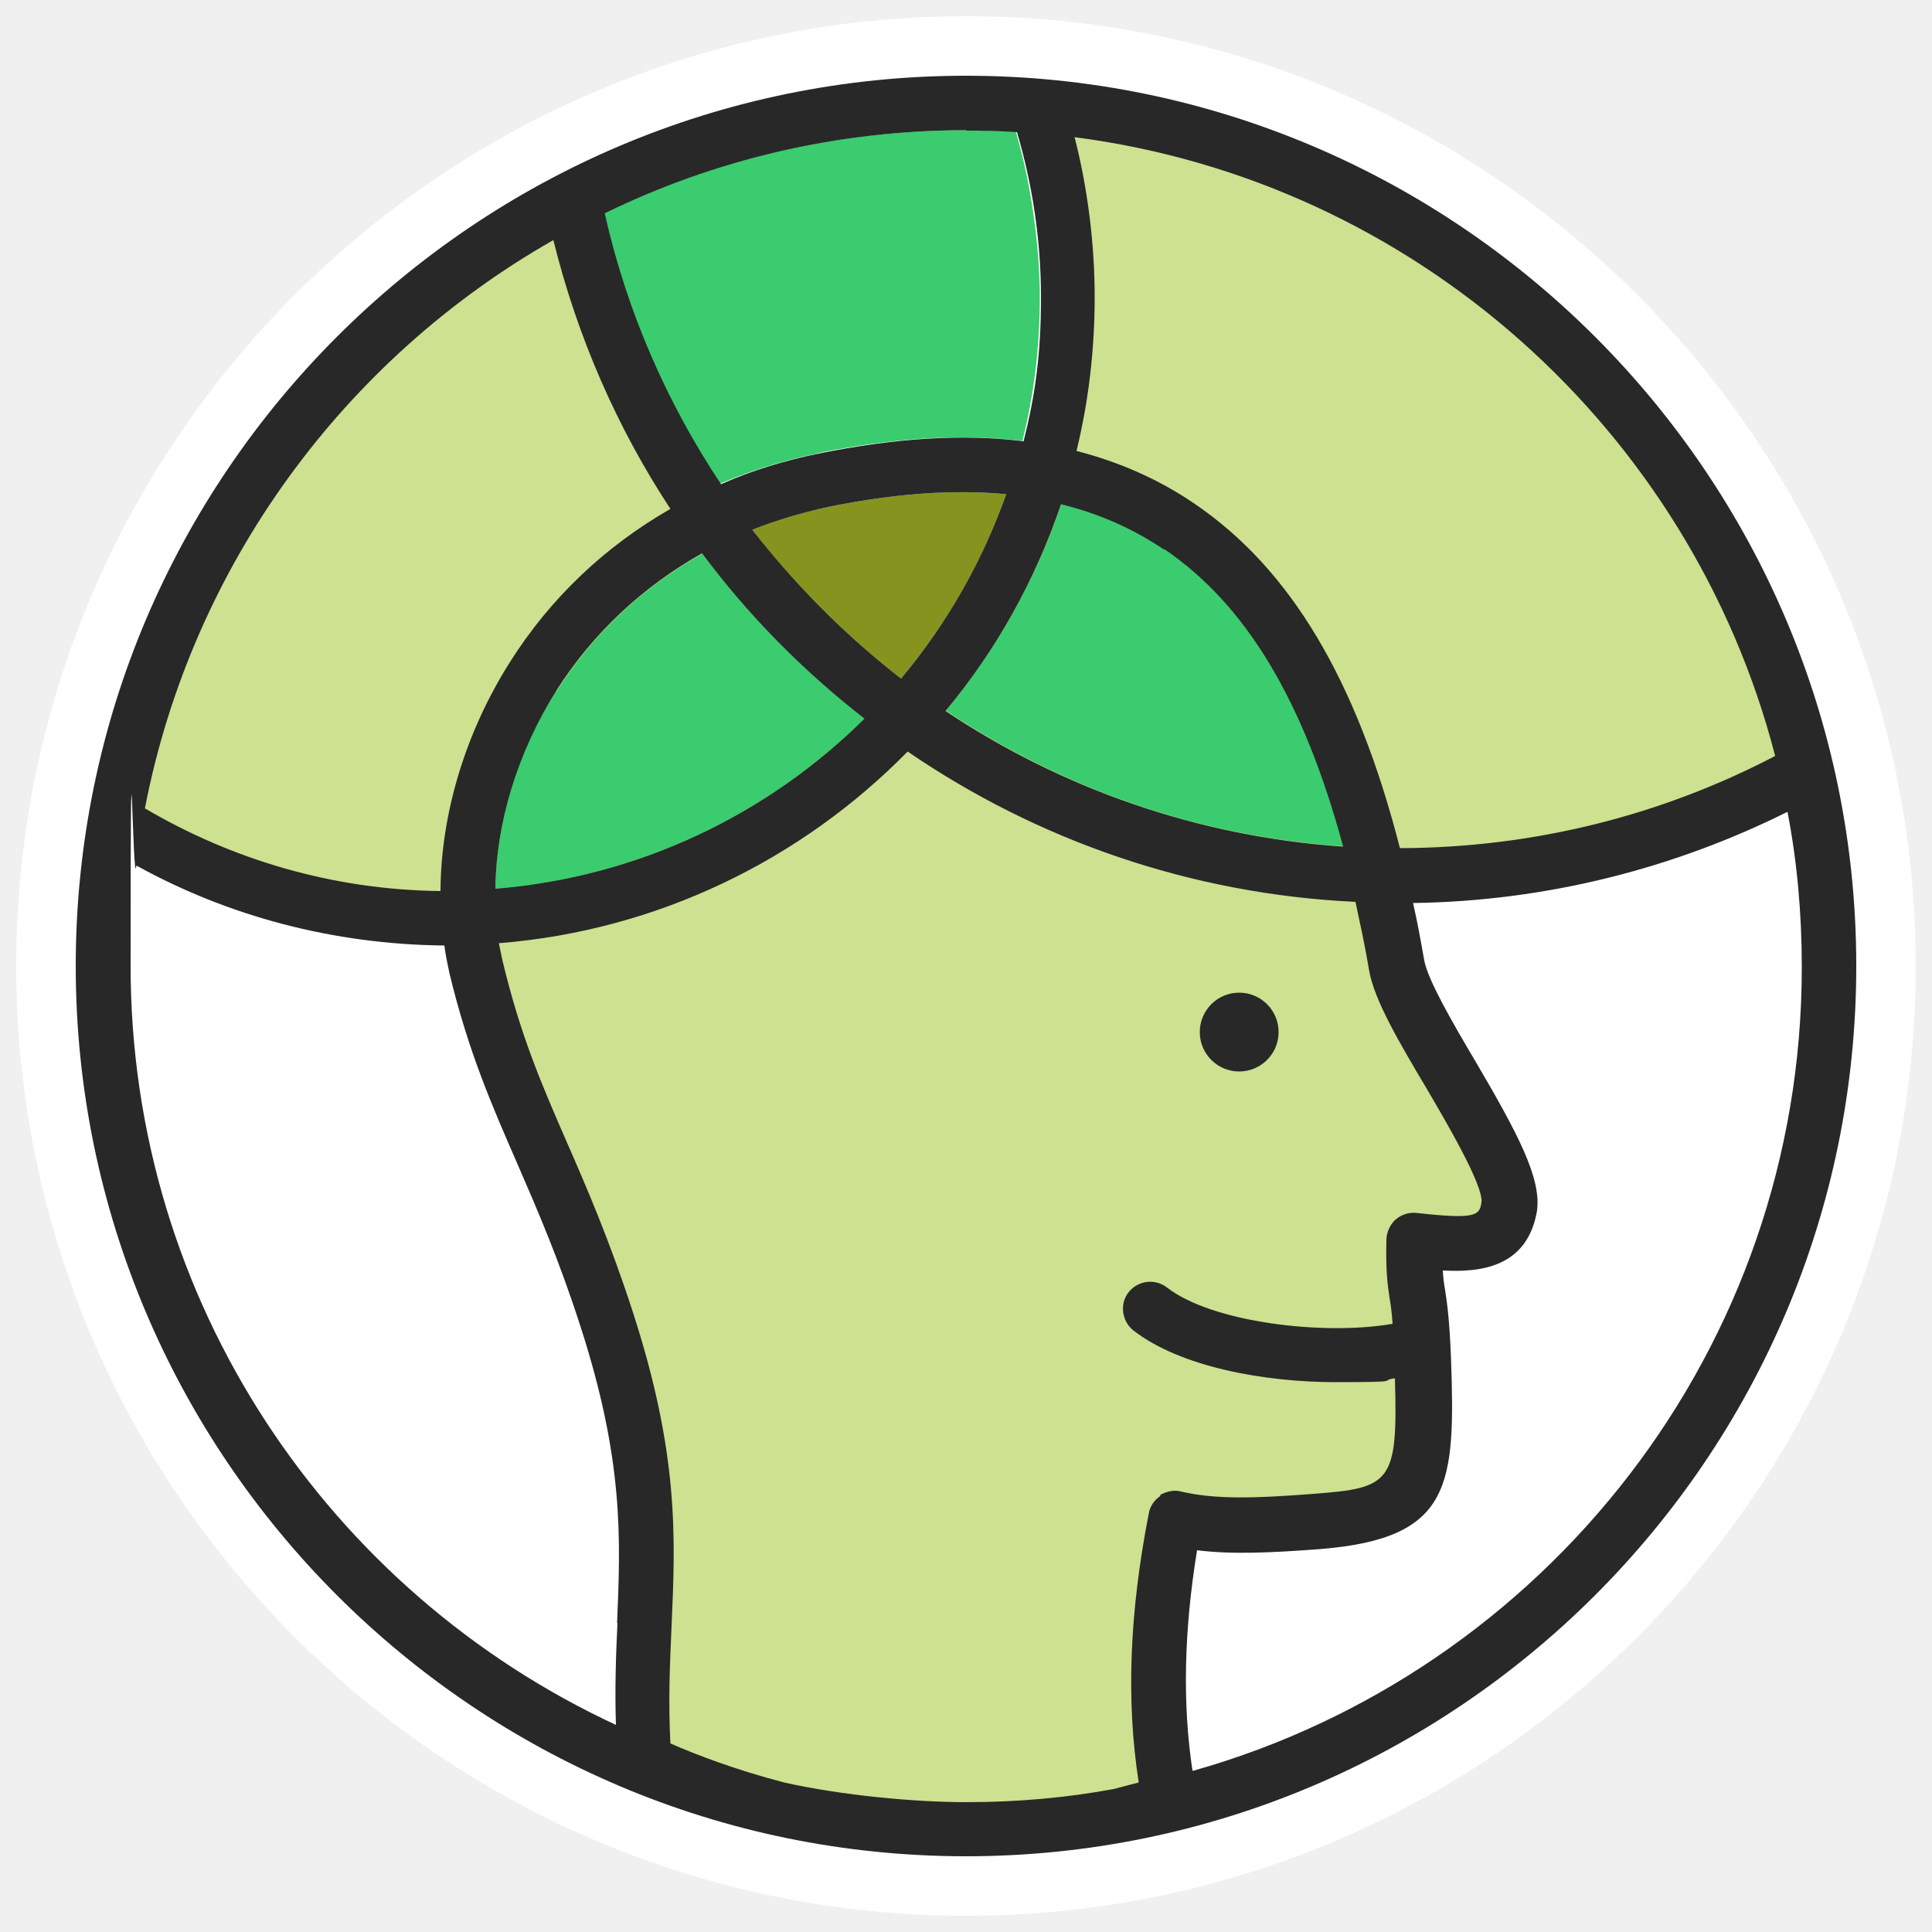
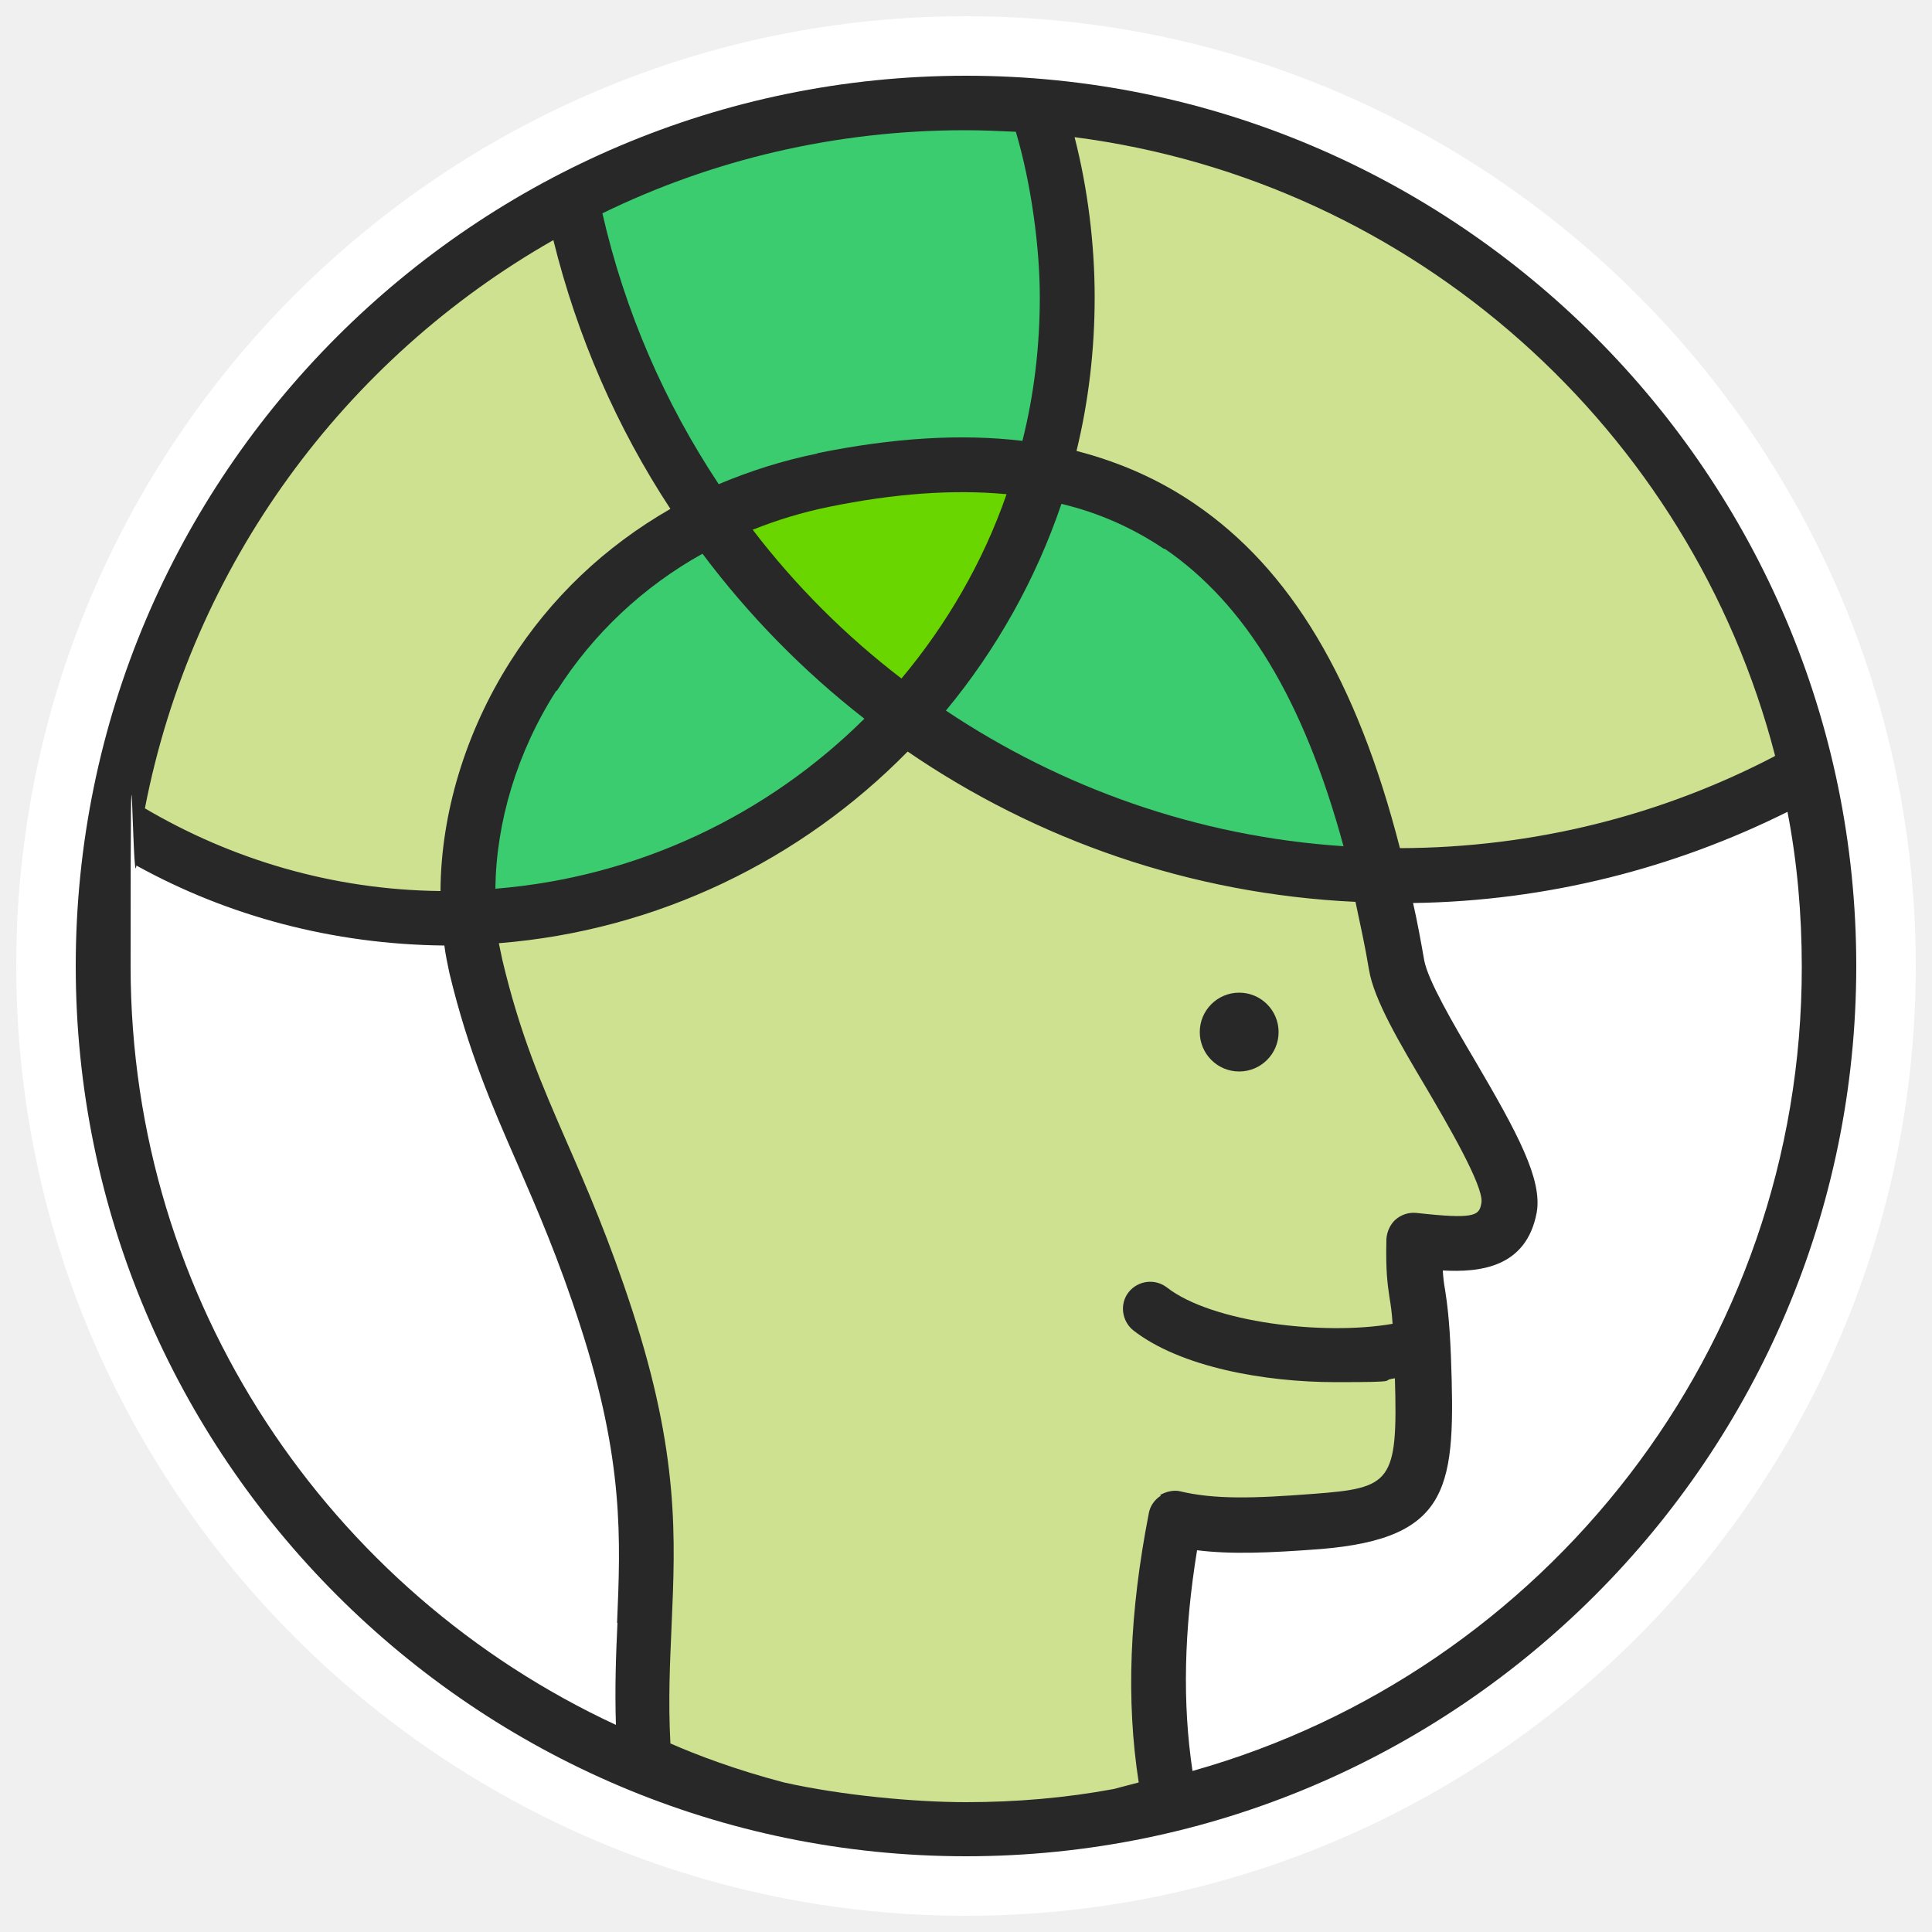
<svg xmlns="http://www.w3.org/2000/svg" id="Layer_1" data-name="Layer 1" version="1.1" viewBox="0 0 500 500">
  <defs>
    <style>
      .cls-1 {
        fill: #cde190;
      }

-       .cls-1, .cls-2, .cls-3, .cls-4, .cls-5, .cls-6 {
+       .cls-1, .cls-2, .cls-3, .cls-4, .cls-5, .cls-6, .cls-7 {
        stroke-width: 0px;
      }

      .cls-2 {
        fill: #86941f;
      }

      .cls-3 {
        fill: #282828;
      }

      .cls-4 {
        fill: #3acc6f;
      }

      .cls-5 {
        fill: none;
      }

      .cls-6 {
+         fill: #69d600;
+       }
+ 
+       .cls-7 {
        fill: #fff;
      }
    </style>
  </defs>
-   <path class="cls-6" d="M250,4.2C114.5,4.2,4.2,114.5,4.2,250s110.3,245.8,245.8,245.8,245.8-110.3,245.8-245.8S385.5,4.2,250,4.2Z" />
-   <path class="cls-1" d="M356.8,227.5c1.7,0,75.9-8.8,106-24.6-20.3-90.4-96.9-159.7-191-169,12.6,70-4.3,106.7-36,152.7-41.1-34.5-66.3-61.3-86.5-129.2-60.1,31.3-103.8,89.7-114.8,159.1,23.8,14,85.1,22.1,86.9,22,8,52.1,54.5,96.7,45.2,214.2,25.7,10.7,74.3,27.6,135.4,10.3-4-22.3-5.1-45.7,2.2-69,10.3,2.5,79.3,11.7,64.3-41.8,1.6-13.2-4.8-21-2.2-30.2,10,.9,22.3,3.4,24.4-8.5,2.2-12-26.5-48.1-29.1-62.7-1.5-8-3.2-15.8-4.9-23.3h0Z" />
-   <path class="cls-5" d="M132,171.2c10.5-16.4,24.7-29.9,41.5-39.6-13.8-21.1-24.1-44.5-30.3-69.6-53.9,30.7-93.5,84.1-105.6,146.9,22.4,13.4,48.5,21.1,76.5,21.4.1-19.8,6.4-40.9,18-59.2h0Z" />
-   <path class="cls-5" d="M361.6,315.7c1.4-1.3,3.4-2,5.3-1.7.9.1,1.8.2,2.9.3,12.7,1.3,13.5.1,14-3,.6-4.3-9-20.7-14.2-29.5-7-11.8-13.5-22.9-14.9-30.7-1-6.2-2.3-11.9-3.5-17.6-42.8-2.1-82.6-16.1-115.9-38.9-27.4,27.9-64.5,46.2-105.8,49.6.2,1.4.5,2.9.9,4.3,4.6,19.3,10.3,32.2,16.7,47.1,5.1,11.8,11,25.2,16.9,43.4,12,37.4,11.1,59,10.2,81.8-.4,9.5-.8,19.2-.3,30.4,6.6,2.9,16.6,6.8,29.4,10.1,15.1,3.4,30.8,5.1,47.1,5.1s25.9-1.1,38.2-3.4c2.2-.5,4.3-1,6.5-1.7-3.3-21.1-2.5-44,2.6-69.6.4-1.8,1.5-3.6,3.1-4.6s3.6-1.3,5.4-.9c9.1,2.2,19.2,2,34.8.7,19.9-1.6,21.8-2.9,21-29.9-4.6.6-9.8,1-15.3,1-18.4,0-40.2-3.9-52.4-13.4-3.1-2.4-3.6-6.8-1.2-9.9s6.8-3.6,9.9-1.2c11.7,9,40.7,12.4,58.4,9.4-.3-3.1-.5-4.9-.8-6.8-.5-3.6-1-6.7-.8-15.1-.3-2.1.5-3.9,2.1-5.2h0ZM320.7,277.2c-5.7,0-10.2-4.5-10.2-10.2s4.5-10.2,10.2-10.2,10.2,4.5,10.2,10.2-4.5,10.2-10.2,10.2Z" />
-   <path class="cls-5" d="M278.6,116.7c11.2,2.9,21.4,7.4,30.6,13.7,24.8,16.9,41.9,45.5,53.1,89.1,34.9,0,67.9-8.6,97-23.8-21.9-84.3-93.3-148.7-181.3-160.1,3.4,13.3,5.2,27.1,5.2,41.4s-1.6,27-4.7,39.8h0Z" />
-   <path class="cls-5" d="M159.8,420c.9-21.5,1.8-41.8-9.5-76.9-5.7-17.5-11.1-29.9-16.3-42-6.5-14.9-12.6-29-17.6-49.4-.5-2.4-1-4.7-1.3-7.1-28.9-.1-56.1-7.6-79.7-20.7-1,8.5-1.5,17.3-1.5,26,0,86.9,51.5,161.9,125.6,196.3-.3-9.5.1-18,.4-26.2h0Z" />
-   <path class="cls-5" d="M462.5,209.9c-29.3,14.6-62.2,23.1-96.9,23.6,1,4.8,2.1,9.8,2.9,14.9.9,5.2,7.4,16.3,13.2,26,11,18.6,17.5,30.5,15.9,39.2-2.6,14.4-14.9,15.5-24.3,15,.1,2,.3,3.4.6,5.1.5,3.3,1.1,7.4,1.5,17.1,1.2,33.5.4,47.3-33.8,49.9-13.3,1-23,1.4-31.9.3-3.5,20.9-3.9,39.7-1.2,57,90.8-25.6,157.6-109.2,157.6-208.2,0-13.6-1.2-27-3.7-40h0Z" />
-   <g>
-     <path class="cls-4" d="M211.5,117.3c19.6-4,37.3-5.1,53.1-3.2,3-11.9,4.5-24.4,4.5-37.2s-2.2-29.3-6.2-42.8c-4.3-.2-8.7-.4-13.2-.4-33.6,0-65.5,7.7-93.8,21.5,5.8,25.4,16.1,49,30.1,70.1,8.1-3.4,16.5-6.1,25.4-7.9h0Z" />
-     <path class="cls-4" d="M301.3,142.1c-8-5.4-16.9-9.4-26.6-11.7-6.7,19.7-16.9,37.8-29.9,53.5,29.8,19.9,64.9,32.6,102.9,35.1-10.3-37.9-25.4-62.7-46.3-77h0Z" />
-     <path class="cls-4" d="M144,178.7c-10.2,15.9-15.6,34.1-15.8,51.3,37.1-3,70.5-19.2,95.5-44-15.8-12.3-29.9-26.7-41.9-42.7-15.3,8.5-28.3,20.7-37.7,35.5Z" />
-   </g>
+   <path class="cls-7" d="M250,4.2C114.5,4.2,4.2,114.5,4.2,250s110.3,245.8,245.8,245.8,245.8-110.3,245.8-245.8S385.5,4.2,250,4.2Z" />
+   <path class="cls-1" d="M356.8,227.5c1.7,0,75.9-8.8,106-24.6-20.3-90.4-96.9-159.7-191-169-22.1-.2-98.3,10.3-122.5,23.5-60.1,31.3-103.8,89.7-114.8,159.1,23.8,14,85.1,22.1,86.9,22,8,52.1,54.5,96.7,45.2,214.2,25.7,10.7,74.3,27.6,135.4,10.3-4-22.3-5.1-45.7,2.2-69,10.3,2.5,79.3,11.7,64.3-41.8,1.6-13.2-4.8-21-2.2-30.2,10,.9,22.3,3.4,24.4-8.5,2.2-12-26.5-48.1-29.1-62.7-1.5-8-3.2-15.8-4.9-23.3h.1Z" />
+   <path class="cls-5" d="M132,171.2c10.5-16.4,24.7-29.9,41.5-39.6-13.8-21.1-24.1-44.5-30.3-69.6-53.9,30.7-93.5,84.1-105.6,146.9,22.4,13.4,48.5,21.1,76.5,21.4,0-19.8,6.4-40.9,18-59.2h-.1Z" />
+   <path class="cls-5" d="M278.6,116.7c11.2,2.9,21.4,7.4,30.6,13.7,24.8,16.9,41.9,45.5,53.1,89.1,34.9,0,67.9-8.6,97-23.8-21.9-84.3-93.3-148.7-181.3-160.1,3.4,13.3,5.2,27.1,5.2,41.4s-1.6,27-4.7,39.8h0s.1,0,.1,0Z" />
+   <path class="cls-5" d="M159.8,420c.9-21.5,1.8-41.8-9.5-76.9-5.7-17.5-11.1-29.9-16.3-42-6.5-14.9-12.6-29-17.6-49.4-.5-2.4-1-4.7-1.3-7.1-28.9-.1-56.1-7.6-79.7-20.7-1,8.5-1.5,17.3-1.5,26,0,86.9,51.5,161.9,125.6,196.3-.3-9.5.1-18,.4-26.2h-.1,0Z" />
+   <path class="cls-5" d="M462.5,209.9c-29.3,14.6-62.2,23.1-96.9,23.6,1,4.8,2.1,9.8,2.9,14.9.9,5.2,7.4,16.3,13.2,26,11,18.6,17.5,30.5,15.9,39.2-2.6,14.4-14.9,15.5-24.3,15,.1,2,.3,3.4.6,5.1.5,3.3,1.1,7.4,1.5,17.1,1.2,33.5.4,47.3-33.8,49.9-13.3,1-23,1.4-31.9.3-3.5,20.9-3.9,39.7-1.2,57,90.8-25.6,157.6-109.2,157.6-208.2s-1.2-27-3.7-40h.1q0,.1,0,0Z" />
  <path class="cls-2" d="M214.3,131.2c-6.8,1.4-13.4,3.4-19.6,5.9,11.1,14.5,24,27.4,38.5,38.5,11.7-14,21.1-30.1,27.2-47.7-13.7-1.3-29-.2-46.1,3.3h0Z" />
  <circle class="cls-3" cx="320.7" cy="267.1" r="10.2" />
-   <path class="cls-5" d="M347.6,219.1c-10.3-37.8-25.3-62.7-46.3-77-8-5.4-16.9-9.4-26.6-11.7-6.7,19.7-16.9,37.8-29.9,53.5,29.8,19.9,64.9,32.6,102.9,35.1h0Z" />
-   <path class="cls-5" d="M211.5,117.3c19.6-4,37.3-5.1,53.1-3.2,3-11.9,4.5-24.4,4.5-37.2s-2.2-29.3-6.2-42.8c-4.3-.2-8.7-.4-13.2-.4-33.6,0-65.5,7.7-93.8,21.5,5.8,25.4,16.1,49,30.1,70.1,8.1-3.4,16.5-6.1,25.4-7.9h0Z" />
-   <path class="cls-5" d="M181.7,143.2c-15.3,8.5-28.3,20.7-37.7,35.5-10.2,15.9-15.6,34.1-15.8,51.3,37.1-3,70.5-19.2,95.5-44-15.7-12.3-29.9-26.7-41.9-42.7Z" />
-   <path class="cls-5" d="M260.5,127.9c-13.7-1.3-29.1-.2-46.1,3.3-6.8,1.4-13.4,3.4-19.6,5.9,11.1,14.5,24,27.4,38.5,38.5,11.7-14,21.1-30.1,27.2-47.7Z" />
-   <path class="cls-5" d="M278.6,116.7c11.2,2.9,21.4,7.4,30.6,13.7,24.8,16.9,41.9,45.5,53.1,89.1,34.9,0,67.9-8.6,97-23.8-21.9-84.3-93.3-148.7-181.3-160.1,3.4,13.3,5.2,27.1,5.2,41.4s-1.6,27-4.7,39.8h0Z" />
-   <path class="cls-5" d="M132,171.2c10.5-16.4,24.7-29.9,41.5-39.6-13.8-21.1-24.1-44.5-30.3-69.6-53.9,30.7-93.5,84.1-105.6,146.9,22.4,13.4,48.5,21.1,76.5,21.4.1-19.8,6.4-40.9,18-59.2h0Z" />
-   <path class="cls-5" d="M462.5,209.9c-29.3,14.6-62.2,23.1-96.9,23.6,1,4.8,2.1,9.8,2.9,14.9.9,5.2,7.4,16.3,13.2,26,11,18.6,17.5,30.5,15.9,39.2-2.6,14.4-14.9,15.5-24.3,15,.1,2,.3,3.4.6,5.1.5,3.3,1.1,7.4,1.5,17.1,1.2,33.5.4,47.3-33.8,49.9-13.3,1-23,1.4-31.9.3-3.5,20.9-3.9,39.7-1.2,57,90.8-25.6,157.6-109.2,157.6-208.2,0-13.6-1.2-27-3.7-40h0Z" />
-   <path class="cls-5" d="M340.6,386.8c19.9-1.6,21.8-2.9,21-29.9-4.6.6-9.8,1-15.3,1-18.4,0-40.2-3.9-52.4-13.4-3.1-2.4-3.6-6.8-1.2-9.9s6.8-3.6,9.9-1.2c11.7,9,40.7,12.4,58.4,9.4-.3-3.1-.5-4.9-.8-6.8-.5-3.6-1-6.7-.8-15.1,0-2,.9-3.8,2.4-5.1s3.4-2,5.3-1.7c.9.1,1.8.2,2.9.3,12.7,1.3,13.5.1,14-3,.6-4.3-9-20.7-14.2-29.5-7-11.8-13.5-22.9-14.9-30.7-1-6.2-2.3-11.9-3.5-17.6-42.8-2.1-82.6-16.1-115.9-38.9-27.4,27.9-64.5,46.2-105.8,49.6.2,1.4.5,2.9.9,4.3,4.6,19.3,10.3,32.2,16.7,47.1,5.1,11.8,11,25.2,16.9,43.4,12,37.4,11.1,59,10.2,81.8-.4,9.5-.8,19.2-.3,30.4,6.6,2.9,16.6,6.8,29.4,10.1,15.1,3.4,30.8,5.1,47.1,5.1s25.9-1.1,38.2-3.4c2.2-.5,4.3-1,6.5-1.7-3.3-21.1-2.5-44,2.6-69.6.4-1.8,1.5-3.6,3.1-4.6s3.6-1.3,5.4-.9c8.8,2.2,18.9,1.8,34.5.6h0Z" />
-   <path class="cls-5" d="M134,301.1c-6.5-14.9-12.6-29-17.6-49.4-.5-2.4-1-4.7-1.3-7.1-28.9-.1-56.1-7.6-79.7-20.7-1,8.5-1.5,17.3-1.5,26,0,86.9,51.5,161.9,125.6,196.3-.2-9.6.1-18.1.4-26.4.9-21.5,1.8-41.8-9.5-76.9-5.7-17.3-11.1-29.7-16.3-41.8h0Z" />
-   <path class="cls-3" d="M250,19.6C123,19.6,19.6,123,19.6,250s103.4,230.4,230.4,230.4,230.4-103.4,230.4-230.4S377,19.6,250,19.6ZM459.3,195.7c-29.1,15.2-62.1,23.7-97,23.8-11.2-43.7-28.4-72.3-53.1-89.1-9.2-6.3-19.4-10.8-30.6-13.7,3.1-12.7,4.7-26.1,4.7-39.8s-1.8-28.2-5.2-41.4c88,11.4,159.5,75.8,181.3,160.1h0ZM301.3,142.1c21.1,14.3,36.1,39.2,46.3,77-37.9-2.6-73.1-15.2-102.9-35.1,13.1-15.7,23.2-33.8,29.9-53.5,9.8,2.4,18.6,6.3,26.6,11.7h0ZM194.7,137.1c6.3-2.5,12.7-4.4,19.6-5.9,17.2-3.5,32.5-4.6,46.1-3.3-6.2,17.6-15.5,33.7-27.2,47.7-14.4-11.1-27.3-24.1-38.5-38.5h0ZM223.7,186c-25,24.8-58.4,41-95.5,44,.2-17.1,5.7-35.2,15.8-51.3,9.5-14.9,22.4-26.9,37.7-35.5,11.9,16,26.1,30.4,41.9,42.7h0ZM250,33.8c4.4,0,8.7.1,13.2.4,4,13.6,6.2,27.9,6.2,42.8s-1.5,25.3-4.5,37.2c-15.8-2-33.5-.8-53.1,3.2-8.8,1.8-17.3,4.4-25.2,7.9-14-21-24.4-44.7-30.1-70.1,28.2-13.8,60-21.5,93.6-21.5h0ZM143.2,62.1c6.2,25.1,16.5,48.6,30.3,69.6-16.9,9.7-31,23-41.5,39.6-11.6,18.3-17.9,39.4-18,59.3-27.8-.3-53.9-8.1-76.5-21.4,12.2-63,51.7-116.3,105.6-147h0ZM159.8,420c-.4,8.3-.7,16.9-.4,26.4-74.1-34.4-125.6-109.4-125.6-196.4s.5-17.5,1.5-26c23.7,13.1,50.9,20.4,79.7,20.7.3,2.4.8,4.7,1.3,7.1,4.9,20.4,11.1,34.5,17.6,49.4,5.2,12,10.7,24.6,16.3,42,11.3,34.9,10.4,55.2,9.5,76.8h0ZM300.4,387.1c-1.6,1-2.8,2.7-3.1,4.6-5,25.6-5.9,48.4-2.6,69.6-2.2.6-4.3,1.1-6.5,1.7-12.4,2.3-25.2,3.4-38.2,3.4s-31.9-1.7-47.1-5.1c-12.6-3.3-22.8-7.2-29.4-10.1-.6-11.2-.1-21,.3-30.4,1-22.8,2-44.4-10.2-81.8-5.9-18.1-11.7-31.5-16.9-43.4-6.5-14.9-12.1-27.8-16.7-47.2-.3-1.4-.6-2.9-.9-4.3,41.3-3.3,78.4-21.7,105.8-49.6,33.3,22.8,73.1,36.9,115.9,38.9,1.2,5.7,2.5,11.5,3.5,17.6,1.3,7.8,7.9,18.9,14.9,30.7,5.1,8.7,14.8,25.2,14.2,29.5-.5,3.1-1.2,4.3-14,3-.9-.1-2-.2-2.9-.3-2-.2-3.9.5-5.3,1.7s-2.3,3.2-2.4,5.1c-.2,8.5.3,11.6.8,15.1.3,1.7.6,3.7.8,6.8-17.7,3.1-46.7-.3-58.4-9.4-3.1-2.4-7.5-1.8-9.9,1.2s-1.8,7.5,1.2,9.9c12.2,9.5,34,13.4,52.4,13.4s10.8-.4,15.3-1c.8,27-1,28.4-21,29.9-15.5,1.2-25.7,1.5-34.8-.7-1.5-.3-3.5.1-5.1,1.1h0ZM308.6,458.2c-2.6-17.4-2.2-36.2,1.2-57,8.8,1.1,18.6.7,31.9-.3,34.1-2.8,35-16.4,33.8-49.9-.4-9.7-1-13.8-1.5-17.1-.3-1.7-.5-3.1-.6-5.1,9.4.5,21.6-.6,24.3-15,1.5-8.6-5-20.6-15.9-39.2-5.8-9.8-12.2-20.8-13.2-26-.9-5.1-1.8-10.1-2.9-14.9,34.7-.5,67.6-9,96.9-23.6,2.5,12.9,3.7,26.4,3.7,40.1.1,98.9-66.7,182.5-157.6,208.1h0Z" />
+   <path class="cls-5" d="M278.6,116.7c11.2,2.9,21.4,7.4,30.6,13.7,24.8,16.9,41.9,45.5,53.1,89.1,34.9,0,67.9-8.6,97-23.8-21.9-84.3-93.3-148.7-181.3-160.1,3.4,13.3,5.2,27.1,5.2,41.4s-1.6,27-4.7,39.8h0s.1,0,.1,0Z" />
+   <path class="cls-5" d="M132,171.2c10.5-16.4,24.7-29.9,41.5-39.6-13.8-21.1-24.1-44.5-30.3-69.6-53.9,30.7-93.5,84.1-105.6,146.9,22.4,13.4,48.5,21.1,76.5,21.4,0-19.8,6.4-40.9,18-59.2h-.1Z" />
+   <path class="cls-5" d="M462.5,209.9c-29.3,14.6-62.2,23.1-96.9,23.6,1,4.8,2.1,9.8,2.9,14.9.9,5.2,7.4,16.3,13.2,26,11,18.6,17.5,30.5,15.9,39.2-2.6,14.4-14.9,15.5-24.3,15,.1,2,.3,3.4.6,5.1.5,3.3,1.1,7.4,1.5,17.1,1.2,33.5.4,47.3-33.8,49.9-13.3,1-23,1.4-31.9.3-3.5,20.9-3.9,39.7-1.2,57,90.8-25.6,157.6-109.2,157.6-208.2s-1.2-27-3.7-40h.1q0,.1,0,0Z" />
+   <path class="cls-5" d="M134,301.1c-6.5-14.9-12.6-29-17.6-49.4-.5-2.4-1-4.7-1.3-7.1-28.9-.1-56.1-7.6-79.7-20.7-1,8.5-1.5,17.3-1.5,26,0,86.9,51.5,161.9,125.6,196.3-.2-9.6.1-18.1.4-26.4.9-21.5,1.8-41.8-9.5-76.9-5.7-17.3-11.1-29.7-16.3-41.8h-.1,0Z" />
+   <path class="cls-3" d="M250,19.6C123,19.6,19.6,123,19.6,250s103.4,230.4,230.4,230.4,230.4-103.4,230.4-230.4S377,19.6,250,19.6ZM459.3,195.7c-29.1,15.2-62.1,23.7-97,23.8-11.2-43.7-28.4-72.3-53.1-89.1-9.2-6.3-19.4-10.8-30.6-13.7,3.1-12.7,4.7-26.1,4.7-39.8s-1.8-28.2-5.2-41.4c88,11.4,159.5,75.8,181.3,160.1h-.1q0,.1,0,0ZM143.2,62.1c6.2,25.1,16.5,48.6,30.3,69.6-16.9,9.7-31,23-41.5,39.6-11.6,18.3-17.9,39.4-18,59.3-27.8-.3-53.9-8.1-76.5-21.4,12.2-63,51.7-116.3,105.6-147h.1q0,0,0,0ZM159.8,420c-.4,8.3-.7,16.9-.4,26.4-74.1-34.4-125.6-109.4-125.6-196.4s.5-17.5,1.5-26c23.7,13.1,50.9,20.4,79.7,20.7.3,2.4.8,4.7,1.3,7.1,4.9,20.4,11.1,34.5,17.6,49.4,5.2,12,10.7,24.6,16.3,42,11.3,34.9,10.4,55.2,9.5,76.8h.1,0ZM300.4,387.1c-1.6,1-2.8,2.7-3.1,4.6-5,25.6-5.9,48.4-2.6,69.6-2.2.6-4.3,1.1-6.5,1.7-12.4,2.3-25.2,3.4-38.2,3.4s-31.9-1.7-47.1-5.1c-12.6-3.3-22.8-7.2-29.4-10.1-.6-11.2-.1-21,.3-30.4,1-22.8,2-44.4-10.2-81.8-5.9-18.1-11.7-31.5-16.9-43.4-6.5-14.9-12.1-27.8-16.7-47.2-.3-1.4-.6-2.9-.9-4.3,41.3-3.3,78.4-21.7,105.8-49.6,33.3,22.8,73.1,36.9,115.9,38.9,1.2,5.7,2.5,11.5,3.5,17.6,1.3,7.8,7.9,18.9,14.9,30.7,5.1,8.7,14.8,25.2,14.2,29.5-.5,3.1-1.2,4.3-14,3-.9-.1-2-.2-2.9-.3-2-.2-3.9.5-5.3,1.7s-2.3,3.2-2.4,5.1c-.2,8.5.3,11.6.8,15.1.3,1.7.6,3.7.8,6.8-17.7,3.1-46.7-.3-58.4-9.4-3.1-2.4-7.5-1.8-9.9,1.2s-1.8,7.5,1.2,9.9c12.2,9.5,34,13.4,52.4,13.4s10.8-.4,15.3-1c.8,27-1,28.4-21,29.9-15.5,1.2-25.7,1.5-34.8-.7-1.5-.3-3.5.1-5.1,1.1h.3q0,.1,0,0ZM308.6,458.2c-2.6-17.4-2.2-36.2,1.2-57,8.8,1.1,18.6.7,31.9-.3,34.1-2.8,35-16.4,33.8-49.9-.4-9.7-1-13.8-1.5-17.1-.3-1.7-.5-3.1-.6-5.1,9.4.5,21.6-.6,24.3-15,1.5-8.6-5-20.6-15.9-39.2-5.8-9.8-12.2-20.8-13.2-26-.9-5.1-1.8-10.1-2.9-14.9,34.7-.5,67.6-9,96.9-23.6,2.5,12.9,3.7,26.4,3.7,40.1.1,98.9-66.7,182.5-157.6,208.1h-.1q0-.1,0-.1Z" />
+   <g>
+     <path class="cls-4" d="M211.5,117.3c19.6-4,37.3-5.1,53.1-3.2,3-11.9,4.5-24.4,4.5-37.2s-2.2-29.3-6.2-42.8c-4.3-.2-8.7-.4-13.2-.4-33.6,0-65.5,7.7-93.8,21.5,5.8,25.4,16.1,49,30.1,70.1,8.1-3.4,16.5-6.1,25.4-7.9h.1Z" />
+     <path class="cls-4" d="M301.3,142.1c-8-5.4-16.9-9.4-26.6-11.7-6.7,19.7-16.9,37.8-29.9,53.5,29.8,19.9,64.9,32.6,102.9,35.1-10.3-37.9-25.4-62.7-46.3-77h-.1Z" />
+     <path class="cls-4" d="M144,178.7c-10.2,15.9-15.6,34.1-15.8,51.3,37.1-3,70.5-19.2,95.5-44-15.8-12.3-29.9-26.7-41.9-42.7-15.3,8.5-28.3,20.7-37.7,35.5h-.1q0-.1,0-.1Z" />
+   </g>
+   <path class="cls-6" d="M260.5,127.9c-13.7-1.3-29.1-.2-46.1,3.3-6.8,1.4-13.4,3.4-19.6,5.9,11.1,14.5,24,27.4,38.5,38.5,11.7-14,21.1-30.1,27.2-47.7Z" />
</svg>
